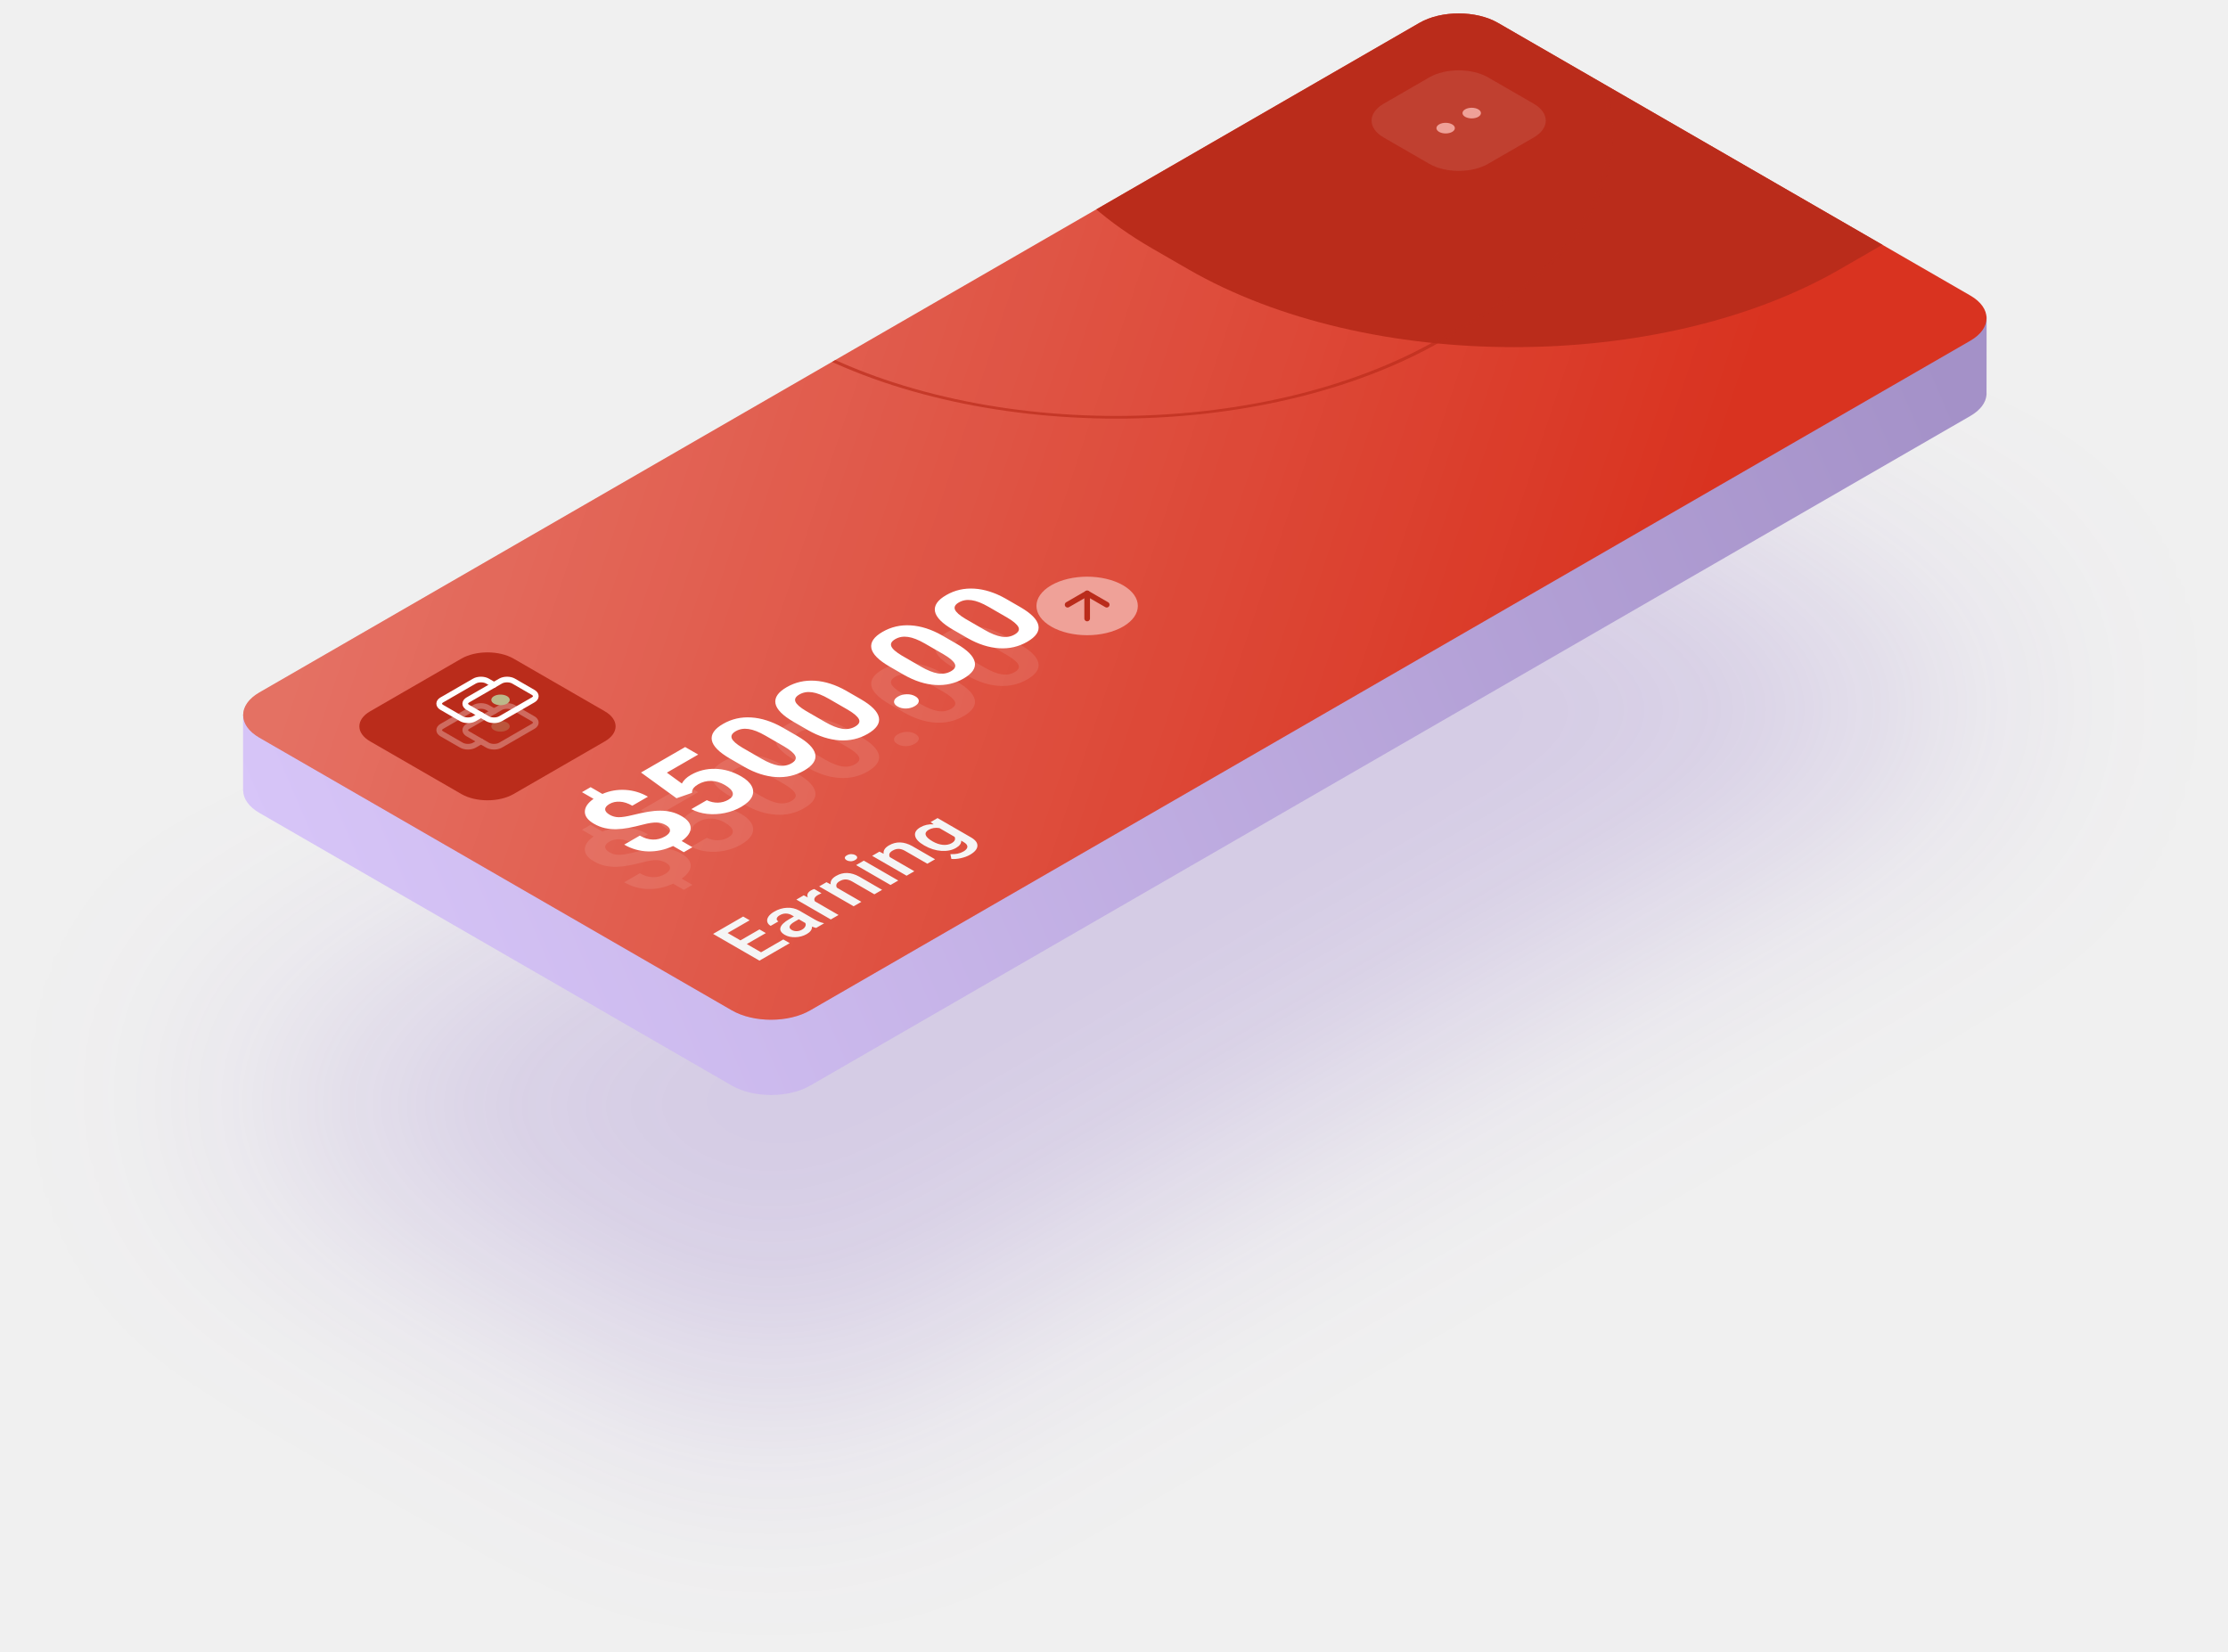
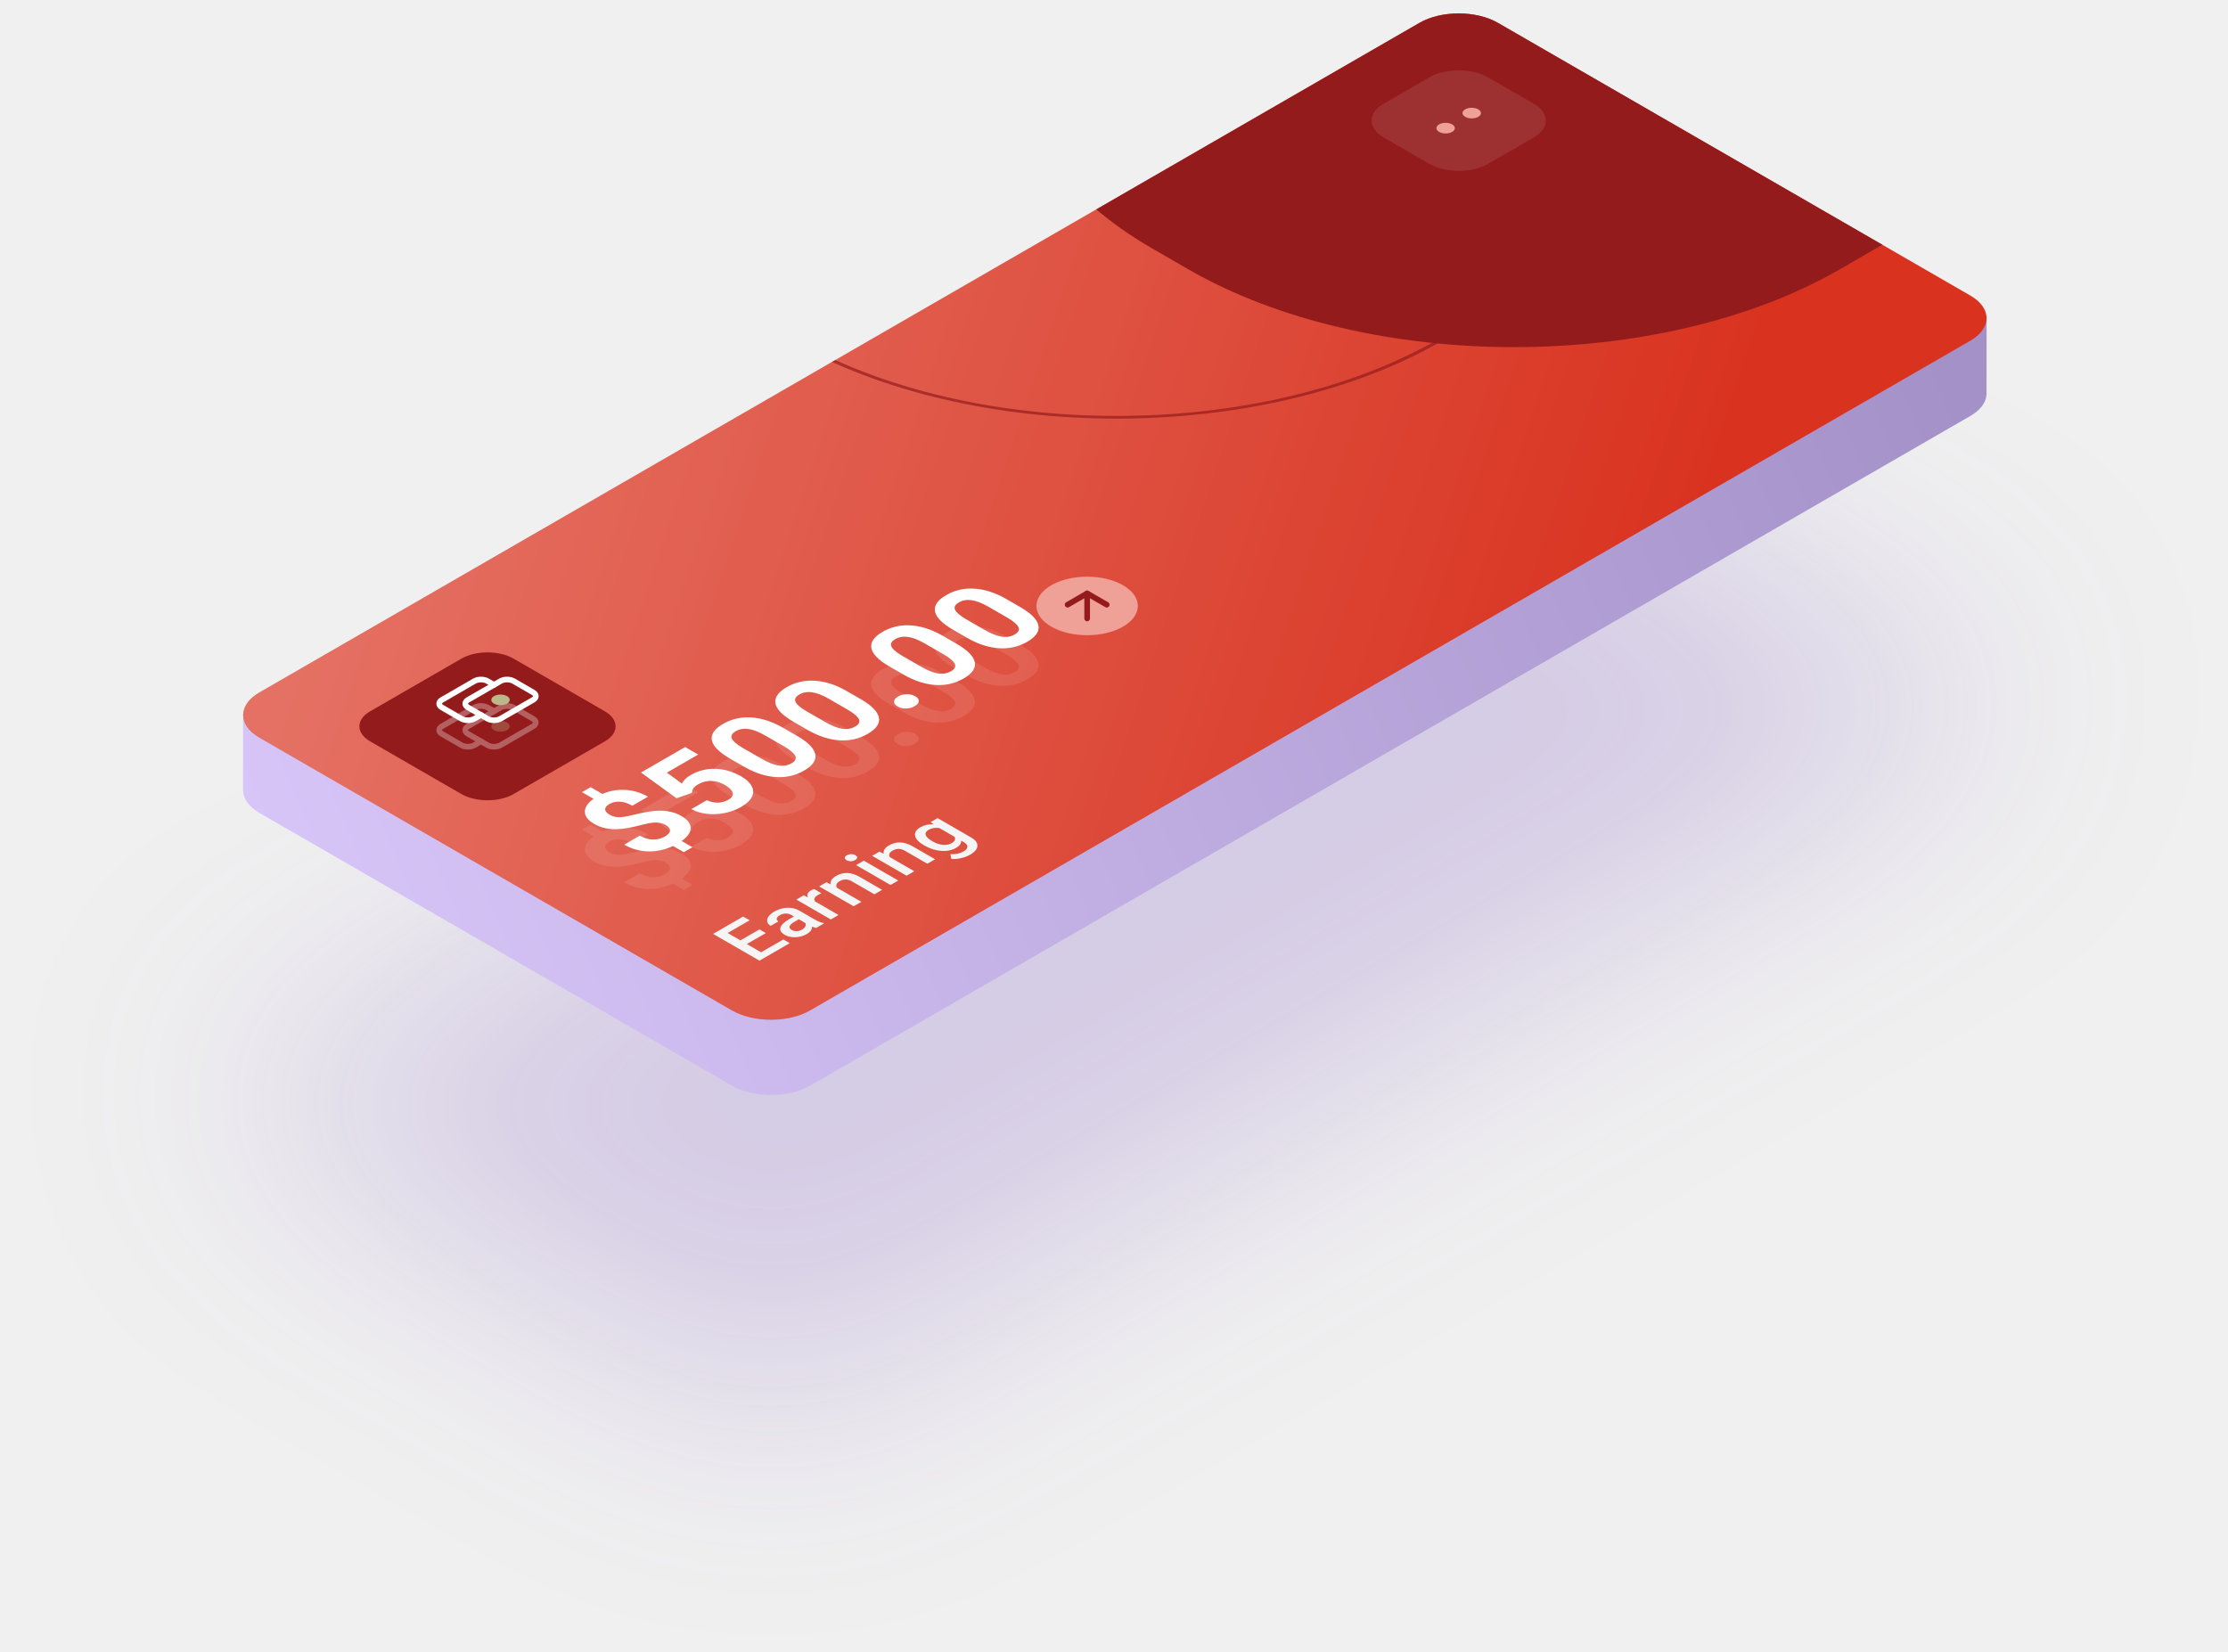
<svg xmlns="http://www.w3.org/2000/svg" width="592" height="439" viewBox="0 0 592 439" fill="none">
  <g filter="url(#filter0_d)">
    <path d="M76.76 199.5V189.996H64.585V210.157L64.614 210.172C64.676 212.295 66.11 214.407 68.916 216.027L194.478 288.515C200.218 291.828 209.524 291.828 215.263 288.515L523.543 110.543C526.279 108.963 527.71 106.916 527.838 104.847L527.84 104.845L527.84 104.804C527.849 104.634 527.85 104.463 527.841 104.292L527.862 84.011L510.501 91.014L397.981 26.056C392.241 22.742 382.935 22.742 377.196 26.056L76.76 199.5Z" fill="url(#paint0_linear)" />
  </g>
  <rect width="379.964" height="168.984" rx="12" transform="matrix(0.866041 -0.499972 0.866041 0.499972 58.5214 190.029)" fill="#d93320" />
  <rect width="379.964" height="168.984" rx="12" transform="matrix(0.866041 -0.499972 0.866041 0.499972 58.5214 190.029)" fill="url(#paint1_linear)" fill-opacity="0.3" />
  <mask id="mask0" mask-type="alpha" maskUnits="userSpaceOnUse" x="64" y="3" width="464" height="269">
    <rect width="379.964" height="168.984" rx="12" transform="matrix(0.866041 -0.499972 0.866041 0.499972 58.5214 190.029)" fill="#d93320" />
  </mask>
  <g mask="url(#mask0)">
</g>
  <mask id="mask1" mask-type="alpha" maskUnits="userSpaceOnUse" x="64" y="3" width="464" height="269">
    <rect width="379.964" height="168.984" rx="12" transform="matrix(0.866041 -0.499972 0.866041 0.499972 58.5214 190.029)" fill="#d93320" />
  </mask>
  <g mask="url(#mask1)">
-     <rect width="210.98" height="210.98" rx="100" transform="matrix(0.866041 -0.499972 0.866041 0.499972 219.59 16.0549)" fill="#ba2c1b" />
-     <rect opacity="0.7" x="0.866" width="209.98" height="209.98" rx="99.5" transform="matrix(0.866041 -0.499972 0.866041 0.499972 114.059 35.485)" stroke="#ba2c1b" />
+     <rect width="210.98" height="210.98" rx="100" transform="matrix(0.866041 -0.499972 0.866041 0.499972 219.59 16.0549)" fill="#941b1c" />
+     <rect opacity="0.7" x="0.866" width="209.98" height="209.98" rx="99.5" transform="matrix(0.866041 -0.499972 0.866041 0.499972 114.059 35.485)" stroke="#941b1c" />
  </g>
  <rect opacity="0.1" width="31.997" height="31.997" rx="9" transform="matrix(0.866041 -0.499972 0.866041 0.499972 359.875 32.052)" fill="#F5F5F5" />
  <rect width="4" height="4" rx="2" transform="matrix(0.866041 -0.499972 0.866041 0.499972 380.658 34.0517)" fill="#efa198" />
  <rect width="4" height="4" rx="2" transform="matrix(0.866041 -0.499972 0.866041 0.499972 387.586 30.0523)" fill="#efa198" />
  <rect width="21.998" height="21.998" rx="10.999" transform="matrix(0.866041 -0.499972 0.866041 0.499972 269.815 161.032)" fill="#efa198" />
  <g clipPath="url(#clip0)">
-     <path d="M288.868 157.699V164.365" stroke="#ba2c1b" stroke-width="1.5" stroke-linecap="round" stroke-linejoin="round" />
-     <path d="M283.671 160.699L288.868 157.699L294.064 160.699" stroke="#ba2c1b" stroke-width="1.5" stroke-linecap="round" stroke-linejoin="round" />
+     <path d="M288.868 157.699V164.365" stroke="#941b1c" stroke-width="1.5" stroke-linecap="round" stroke-linejoin="round" />
+     <path d="M283.671 160.699L288.868 157.699L294.064 160.699" stroke="#941b1c" stroke-width="1.5" stroke-linecap="round" stroke-linejoin="round" />
  </g>
  <path d="M203.491 247.968L198.433 250.887L202.222 253.075L208.134 249.662L209.842 250.648L201.791 255.296L189.477 248.187L197.469 243.573L199.194 244.569L193.342 247.948L196.742 249.911L201.799 246.991L203.491 247.968ZM216.854 246.6C216.589 246.552 216.225 246.433 215.763 246.244C215.791 247.015 215.331 247.675 214.384 248.221C213.465 248.752 212.453 249.034 211.348 249.066C210.243 249.099 209.304 248.892 208.531 248.446C207.556 247.883 207.17 247.243 207.373 246.527C207.576 245.805 208.351 245.054 209.699 244.276L210.959 243.549L210.358 243.202C209.885 242.929 209.374 242.787 208.827 242.777C208.275 242.764 207.728 242.914 207.187 243.227C206.719 243.497 206.454 243.787 206.392 244.096C206.324 244.402 206.471 244.659 206.831 244.867L204.776 246.054C204.274 245.764 203.973 245.398 203.871 244.955C203.764 244.509 203.871 244.05 204.193 243.578C204.52 243.103 205.036 242.662 205.74 242.255C206.812 241.637 207.937 241.3 209.115 241.244C210.288 241.186 211.37 241.433 212.363 241.986L216.49 244.369C217.313 244.844 218.085 245.157 218.807 245.307L218.951 245.39L216.854 246.6ZM213.115 247.05C213.521 246.815 213.803 246.539 213.961 246.22C214.125 245.897 214.13 245.588 213.978 245.292L212.253 244.296L211.145 244.936C210.384 245.375 209.944 245.782 209.825 246.156C209.707 246.53 209.89 246.858 210.375 247.138C210.77 247.365 211.215 247.473 211.711 247.46C212.208 247.44 212.676 247.304 213.115 247.05ZM218.274 237.382C217.959 237.512 217.657 237.661 217.369 237.827C216.428 238.37 216.154 238.945 216.549 239.55L222.808 243.163L220.752 244.35L211.601 239.067L213.564 237.934L214.638 238.495C214.339 237.75 214.629 237.123 215.509 236.616C215.802 236.446 216.084 236.329 216.355 236.264L218.274 237.382ZM219.602 234.448L220.719 235.024C220.578 234.161 221.057 233.413 222.156 232.778C224.062 231.678 226.123 231.748 228.339 232.988L234.386 236.479L232.331 237.665L226.402 234.243C225.821 233.907 225.266 233.733 224.736 233.72C224.206 233.701 223.656 233.855 223.087 234.184C222.258 234.663 222.015 235.236 222.359 235.903L228.872 239.662L226.816 240.849L217.665 235.566L219.602 234.448ZM238.674 234.004L236.619 235.19L227.468 229.907L229.523 228.721L238.674 234.004ZM224.964 228.608C224.648 228.426 224.485 228.218 224.474 227.983C224.468 227.746 224.651 227.519 225.023 227.305C225.396 227.09 225.787 226.984 226.199 226.987C226.611 226.991 226.974 227.083 227.29 227.266C227.6 227.445 227.758 227.653 227.764 227.891C227.764 228.125 227.578 228.35 227.205 228.564C226.833 228.779 226.444 228.887 226.038 228.887C225.632 228.88 225.274 228.787 224.964 228.608ZM233.675 226.323L234.792 226.899C234.651 226.037 235.13 225.288 236.229 224.653C238.135 223.553 240.196 223.623 242.412 224.863L248.459 228.354L246.404 229.541L240.475 226.118C239.894 225.783 239.339 225.609 238.809 225.596C238.279 225.576 237.729 225.731 237.16 226.06C236.331 226.538 236.089 227.111 236.432 227.778L242.945 231.538L240.89 232.724L231.739 227.441L233.675 226.323ZM245.558 224.668C244.137 223.848 243.337 223.002 243.156 222.129C242.976 221.25 243.438 220.492 244.543 219.854C245.586 219.252 246.77 218.988 248.095 219.063L247.266 218.477L249.119 217.408L257.99 222.53C259.191 223.223 259.764 223.986 259.707 224.819C259.657 225.649 258.997 226.431 257.728 227.163C257.057 227.55 256.26 227.848 255.335 228.057C254.421 228.265 253.573 228.335 252.789 228.267L252.527 226.992C253.908 227.061 255.061 226.828 255.986 226.294C256.668 225.9 257.021 225.482 257.043 225.039C257.071 224.6 256.728 224.173 256.011 223.76L255.394 223.404C255.462 224.126 255.002 224.772 254.015 225.342C252.944 225.96 251.642 226.221 250.108 226.123C248.58 226.022 247.063 225.537 245.558 224.668ZM247.782 223.589C248.701 224.12 249.612 224.43 250.514 224.522C251.416 224.606 252.2 224.457 252.865 224.072C253.694 223.594 253.953 223.034 253.643 222.393L249.618 220.069C248.535 219.893 247.579 220.044 246.751 220.523C246.074 220.913 245.815 221.372 245.972 221.9C246.136 222.424 246.739 222.987 247.782 223.589Z" fill="#F5F5F5" />
  <path opacity="0.1" d="M176.95 229.286C176.164 228.832 175.321 228.6 174.42 228.589C173.519 228.567 172.349 228.744 170.911 229.12C169.474 229.496 168.184 229.793 167.044 230.008C165.894 230.219 164.796 230.338 163.751 230.365C162.707 230.382 161.691 230.282 160.703 230.066C159.726 229.845 158.767 229.463 157.828 228.921C156.208 227.986 155.398 226.921 155.398 225.725C155.398 224.53 156.17 223.387 157.713 222.297L154.636 220.521L156.936 219.193L160.056 220.994C161.992 220.153 164.029 219.796 166.167 219.923C168.295 220.045 170.293 220.646 172.162 221.725L168.007 224.123C166.857 223.459 165.759 223.102 164.715 223.053C163.67 222.992 162.75 223.191 161.954 223.65C161.168 224.104 160.785 224.585 160.804 225.095C160.814 225.598 161.211 226.077 161.997 226.531C162.726 226.951 163.521 227.167 164.384 227.178C165.247 227.189 166.478 226.998 168.079 226.605C169.689 226.207 171.07 225.914 172.22 225.725C173.36 225.532 174.444 225.438 175.469 225.443C176.485 225.443 177.458 225.557 178.388 225.783C179.308 226.005 180.204 226.367 181.076 226.871C182.706 227.812 183.521 228.868 183.521 230.042C183.521 231.215 182.72 232.368 181.12 233.503L183.981 235.155L181.695 236.474L178.848 234.831C176.672 235.843 174.453 236.322 172.191 236.267C169.929 236.2 167.815 235.6 165.85 234.466L170.006 232.067C171.146 232.725 172.292 233.077 173.442 233.121C174.592 233.154 175.675 232.877 176.691 232.291C177.535 231.804 177.98 231.292 178.028 230.755C178.067 230.213 177.707 229.723 176.95 229.286ZM179.754 222.14L170.322 215.3L182.054 208.527L185.519 210.527L177.194 215.333L181.177 218.23C181.637 217.356 182.423 216.598 183.535 215.956C185.529 214.805 187.709 214.26 190.077 214.321C192.444 214.382 194.74 215.054 196.964 216.338C198.315 217.118 199.24 217.984 199.739 218.936C200.237 219.876 200.251 220.825 199.782 221.783C199.302 222.734 198.339 223.628 196.892 224.464C195.627 225.194 194.198 225.725 192.607 226.057C191.007 226.384 189.425 226.461 187.863 226.29C186.31 226.113 184.92 225.692 183.693 225.028L187.805 222.654C188.764 223.108 189.746 223.327 190.753 223.31C191.759 223.282 192.684 223.025 193.527 222.538C194.467 221.996 194.855 221.384 194.692 220.704C194.52 220.018 193.815 219.318 192.579 218.604C191.39 217.918 190.187 217.561 188.97 217.533C187.752 217.505 186.607 217.801 185.533 218.421C184.546 218.991 184.005 219.603 183.909 220.255L183.88 220.704L179.754 222.14ZM211.773 205.547C214.667 207.218 216.282 208.843 216.618 210.42C216.953 211.997 215.966 213.452 213.656 214.786C211.375 216.103 208.878 216.675 206.165 216.504C203.453 216.332 200.678 215.444 197.841 213.839L193.988 211.615C191.064 209.927 189.449 208.297 189.142 206.726C188.845 205.149 189.837 203.702 192.118 202.385C194.4 201.068 196.897 200.495 199.609 200.667C202.312 200.833 205.082 201.718 207.919 203.323L211.773 205.547ZM203.391 205.506C201.656 204.504 200.156 203.915 198.89 203.738C197.625 203.55 196.489 203.746 195.483 204.327C194.505 204.892 194.16 205.528 194.448 206.236C194.735 206.933 195.665 207.752 197.237 208.693L202.327 211.631C204.033 212.616 205.533 213.217 206.827 213.433C208.121 213.637 209.281 213.444 210.306 212.852C211.322 212.265 211.658 211.612 211.313 210.893C210.968 210.173 209.985 209.335 208.365 208.378L203.391 205.506ZM228.681 195.786C231.575 197.457 233.191 199.081 233.526 200.658C233.862 202.235 232.874 203.691 230.564 205.024C228.283 206.341 225.786 206.914 223.074 206.743C220.361 206.571 217.586 205.683 214.749 204.078L210.896 201.854C207.972 200.166 206.357 198.536 206.05 196.965C205.753 195.388 206.745 193.941 209.027 192.624C211.308 191.307 213.805 190.734 216.517 190.906C219.22 191.072 221.99 191.957 224.828 193.562L228.681 195.786ZM220.299 195.745C218.564 194.743 217.064 194.154 215.798 193.977C214.533 193.788 213.397 193.985 212.391 194.566C211.413 195.13 211.068 195.767 211.356 196.475C211.643 197.172 212.573 197.991 214.145 198.932L219.235 201.87C220.941 202.855 222.441 203.456 223.735 203.671C225.029 203.876 226.189 203.682 227.214 203.09C228.23 202.504 228.566 201.851 228.221 201.132C227.876 200.412 226.893 199.574 225.273 198.617L220.299 195.745ZM238.501 197.753C237.839 197.371 237.523 196.934 237.552 196.442C237.59 195.944 237.945 195.501 238.616 195.114C239.296 194.721 240.063 194.516 240.916 194.5C241.779 194.477 242.541 194.657 243.202 195.039C243.854 195.415 244.165 195.85 244.137 196.342C244.098 196.829 243.734 197.272 243.044 197.67C242.364 198.063 241.601 198.271 240.758 198.293C239.905 198.309 239.152 198.13 238.501 197.753ZM254.158 181.078C257.053 182.749 258.668 184.373 259.003 185.95C259.339 187.527 258.351 188.983 256.041 190.316C253.76 191.633 251.263 192.206 248.551 192.034C245.838 191.863 243.063 190.975 240.226 189.37L236.373 187.145C233.449 185.458 231.834 183.828 231.528 182.257C231.23 180.68 232.222 179.232 234.504 177.916C236.785 176.599 239.282 176.026 241.994 176.197C244.697 176.363 247.468 177.249 250.305 178.853L254.158 181.078ZM245.776 181.036C244.041 180.035 242.541 179.446 241.276 179.268C240.01 179.08 238.875 179.277 237.868 179.858C236.89 180.422 236.545 181.059 236.833 181.767C237.12 182.464 238.05 183.283 239.622 184.224L244.712 187.162C246.418 188.147 247.918 188.747 249.212 188.963C250.506 189.168 251.666 188.974 252.691 188.382C253.707 187.796 254.043 187.143 253.698 186.423C253.353 185.704 252.37 184.866 250.75 183.908L245.776 181.036ZM271.066 171.317C273.961 172.988 275.576 174.612 275.911 176.189C276.247 177.766 275.26 179.221 272.95 180.555C270.668 181.872 268.171 182.445 265.459 182.273C262.746 182.102 259.971 181.214 257.134 179.609L253.281 177.384C250.357 175.697 248.742 174.067 248.436 172.495C248.139 170.918 249.131 169.471 251.412 168.154C253.693 166.837 256.19 166.265 258.903 166.436C261.606 166.602 264.376 167.488 267.213 169.092L271.066 171.317ZM262.684 171.275C260.949 170.274 259.449 169.684 258.184 169.507C256.918 169.319 255.783 169.516 254.776 170.097C253.799 170.661 253.453 171.297 253.741 172.006C254.029 172.703 254.958 173.522 256.53 174.463L261.62 177.401C263.326 178.386 264.826 178.986 266.12 179.202C267.414 179.407 268.574 179.213 269.6 178.621C270.616 178.034 270.951 177.382 270.606 176.662C270.261 175.943 269.278 175.104 267.659 174.147L262.684 171.275Z" fill="white" />
  <path d="M176.95 219.286C176.164 218.832 175.321 218.6 174.42 218.589C173.519 218.567 172.349 218.744 170.911 219.12C169.474 219.496 168.184 219.793 167.044 220.008C165.894 220.219 164.796 220.338 163.751 220.365C162.707 220.382 161.691 220.282 160.703 220.066C159.726 219.845 158.767 219.463 157.828 218.921C156.208 217.986 155.398 216.921 155.398 215.725C155.398 214.53 156.17 213.387 157.713 212.297L154.636 210.521L156.936 209.193L160.056 210.994C161.992 210.153 164.029 209.796 166.167 209.923C168.295 210.045 170.293 210.646 172.162 211.725L168.007 214.123C166.857 213.459 165.759 213.102 164.715 213.053C163.67 212.992 162.75 213.191 161.954 213.65C161.168 214.104 160.785 214.585 160.804 215.095C160.814 215.598 161.211 216.077 161.997 216.531C162.726 216.951 163.521 217.167 164.384 217.178C165.247 217.189 166.478 216.998 168.079 216.605C169.689 216.207 171.07 215.914 172.22 215.725C173.36 215.532 174.444 215.438 175.469 215.443C176.485 215.443 177.458 215.557 178.388 215.783C179.308 216.005 180.204 216.367 181.076 216.871C182.706 217.812 183.521 218.868 183.521 220.042C183.521 221.215 182.72 222.368 181.12 223.503L183.981 225.155L181.695 226.474L178.848 224.831C176.672 225.843 174.453 226.322 172.191 226.267C169.929 226.2 167.815 225.6 165.85 224.466L170.006 222.067C171.146 222.725 172.292 223.077 173.442 223.121C174.592 223.154 175.675 222.877 176.691 222.291C177.535 221.804 177.98 221.292 178.028 220.755C178.067 220.213 177.707 219.723 176.95 219.286ZM179.754 212.14L170.322 205.3L182.054 198.527L185.519 200.527L177.194 205.333L181.177 208.23C181.637 207.356 182.423 206.598 183.535 205.956C185.529 204.805 187.709 204.26 190.077 204.321C192.444 204.382 194.74 205.054 196.964 206.338C198.315 207.118 199.24 207.984 199.739 208.936C200.237 209.876 200.251 210.825 199.782 211.783C199.302 212.734 198.339 213.628 196.892 214.464C195.627 215.194 194.198 215.725 192.607 216.057C191.007 216.384 189.425 216.461 187.863 216.29C186.31 216.113 184.92 215.692 183.693 215.028L187.805 212.654C188.764 213.108 189.746 213.327 190.753 213.31C191.759 213.282 192.684 213.025 193.527 212.538C194.467 211.996 194.855 211.384 194.692 210.704C194.52 210.018 193.815 209.318 192.579 208.604C191.39 207.918 190.187 207.561 188.97 207.533C187.752 207.505 186.607 207.801 185.533 208.421C184.546 208.991 184.005 209.603 183.909 210.255L183.88 210.704L179.754 212.14ZM211.773 195.547C214.667 197.218 216.282 198.843 216.618 200.42C216.953 201.997 215.966 203.452 213.656 204.786C211.375 206.103 208.878 206.675 206.165 206.504C203.453 206.332 200.678 205.444 197.841 203.839L193.988 201.615C191.064 199.927 189.449 198.297 189.142 196.726C188.845 195.149 189.837 193.702 192.118 192.385C194.4 191.068 196.897 190.495 199.609 190.667C202.312 190.833 205.082 191.718 207.919 193.323L211.773 195.547ZM203.391 195.506C201.656 194.504 200.156 193.915 198.89 193.738C197.625 193.55 196.489 193.746 195.483 194.327C194.505 194.892 194.16 195.528 194.448 196.236C194.735 196.933 195.665 197.752 197.237 198.693L202.327 201.631C204.033 202.616 205.533 203.217 206.827 203.433C208.121 203.637 209.281 203.444 210.306 202.852C211.322 202.265 211.658 201.612 211.313 200.893C210.968 200.173 209.985 199.335 208.365 198.378L203.391 195.506ZM228.681 185.786C231.575 187.457 233.191 189.081 233.526 190.658C233.862 192.235 232.874 193.691 230.564 195.024C228.283 196.341 225.786 196.914 223.074 196.743C220.361 196.571 217.586 195.683 214.749 194.078L210.896 191.854C207.972 190.166 206.357 188.536 206.05 186.965C205.753 185.388 206.745 183.941 209.027 182.624C211.308 181.307 213.805 180.734 216.517 180.906C219.22 181.072 221.99 181.957 224.828 183.562L228.681 185.786ZM220.299 185.745C218.564 184.743 217.064 184.154 215.798 183.977C214.533 183.788 213.397 183.985 212.391 184.566C211.413 185.13 211.068 185.767 211.356 186.475C211.643 187.172 212.573 187.991 214.145 188.932L219.235 191.87C220.941 192.855 222.441 193.456 223.735 193.671C225.029 193.876 226.189 193.682 227.214 193.09C228.23 192.504 228.566 191.851 228.221 191.132C227.876 190.412 226.893 189.574 225.273 188.617L220.299 185.745ZM238.501 187.753C237.839 187.371 237.523 186.934 237.552 186.442C237.59 185.944 237.945 185.501 238.616 185.114C239.296 184.721 240.063 184.516 240.916 184.5C241.779 184.477 242.541 184.657 243.202 185.039C243.854 185.415 244.165 185.85 244.137 186.342C244.098 186.829 243.734 187.272 243.044 187.67C242.364 188.063 241.601 188.271 240.758 188.293C239.905 188.309 239.152 188.13 238.501 187.753ZM254.158 171.078C257.053 172.749 258.668 174.373 259.003 175.95C259.339 177.527 258.351 178.983 256.041 180.316C253.76 181.633 251.263 182.206 248.551 182.034C245.838 181.863 243.063 180.975 240.226 179.37L236.373 177.145C233.449 175.458 231.834 173.828 231.528 172.257C231.23 170.68 232.222 169.232 234.504 167.916C236.785 166.599 239.282 166.026 241.994 166.197C244.697 166.363 247.468 167.249 250.305 168.853L254.158 171.078ZM245.776 171.036C244.041 170.035 242.541 169.446 241.276 169.268C240.01 169.08 238.875 169.277 237.868 169.858C236.89 170.422 236.545 171.059 236.833 171.767C237.12 172.464 238.05 173.283 239.622 174.224L244.712 177.162C246.418 178.147 247.918 178.747 249.212 178.963C250.506 179.168 251.666 178.974 252.691 178.382C253.707 177.796 254.043 177.143 253.698 176.423C253.353 175.704 252.37 174.866 250.75 173.908L245.776 171.036ZM271.066 161.317C273.961 162.988 275.576 164.612 275.911 166.189C276.247 167.766 275.26 169.221 272.95 170.555C270.668 171.872 268.171 172.445 265.459 172.273C262.746 172.102 259.971 171.214 257.134 169.609L253.281 167.384C250.357 165.697 248.742 164.067 248.436 162.495C248.139 160.918 249.131 159.471 251.412 158.154C253.693 156.837 256.19 156.265 258.903 156.436C261.606 156.602 264.376 157.488 267.213 159.092L271.066 161.317ZM262.684 161.275C260.949 160.274 259.449 159.684 258.184 159.507C256.918 159.319 255.783 159.516 254.776 160.097C253.799 160.661 253.453 161.297 253.741 162.006C254.029 162.703 254.958 163.522 256.53 164.463L261.62 167.401C263.326 168.386 264.826 168.986 266.12 169.202C267.414 169.407 268.574 169.213 269.6 168.621C270.616 168.034 270.951 167.382 270.606 166.662C270.261 165.943 269.278 165.104 267.659 164.147L262.684 161.275Z" fill="white" />
-   <rect width="43.996" height="43.996" rx="8" transform="matrix(0.866041 -0.499972 0.866041 0.499972 91.4277 193.028)" fill="#ba2c1b" />
+   <rect width="43.996" height="43.996" rx="8" transform="matrix(0.866041 -0.499972 0.866041 0.499972 91.4277 193.028)" fill="#941b1c" />
  <g opacity="0.3" clipPath="url(#clip1)">
    <path d="M132.997 188.029L124.337 193.028C123.381 193.58 123.381 194.476 124.337 195.028L129.533 198.027C130.489 198.58 132.04 198.58 132.997 198.027L141.656 193.028C142.613 192.476 142.613 191.581 141.656 191.028L136.461 188.029C135.504 187.477 133.953 187.477 132.997 188.029Z" stroke="white" stroke-width="1.5" stroke-linecap="round" stroke-linejoin="round" />
    <path d="M134.728 194.028C135.684 193.476 135.684 192.58 134.728 192.028C133.771 191.476 132.22 191.476 131.264 192.028C130.307 192.58 130.307 193.476 131.264 194.028C132.22 194.58 133.771 194.58 134.728 194.028Z" fill="#BCB88A" />
    <path d="M131.264 189.029L129.532 188.029C129.073 187.764 128.45 187.615 127.8 187.615C127.151 187.615 126.528 187.764 126.068 188.029L117.409 193.028C116.949 193.293 116.691 193.653 116.691 194.028C116.691 194.403 116.949 194.763 117.409 195.028L122.605 198.027C123.064 198.293 123.687 198.442 124.336 198.442C124.986 198.442 125.609 198.293 126.068 198.027L127.8 197.028" stroke="white" stroke-width="1.5" stroke-linecap="round" stroke-linejoin="round" />
  </g>
  <g clipPath="url(#clip2)">
    <path d="M132.997 181.001L124.337 186C123.381 186.552 123.381 187.448 124.337 188L129.533 190.999C130.489 191.552 132.04 191.552 132.997 190.999L141.656 186C142.613 185.448 142.613 184.553 141.656 184L136.461 181.001C135.504 180.449 133.953 180.449 132.997 181.001Z" stroke="white" stroke-width="1.5" stroke-linecap="round" stroke-linejoin="round" />
    <path d="M134.728 187C135.684 186.448 135.684 185.552 134.728 185C133.771 184.448 132.22 184.448 131.264 185C130.307 185.552 130.307 186.448 131.264 187C132.22 187.552 133.771 187.552 134.728 187Z" fill="#BCB88A" />
    <path d="M131.264 182.001L129.532 181.001C129.073 180.736 128.45 180.587 127.8 180.587C127.151 180.587 126.528 180.736 126.068 181.001L117.409 186C116.949 186.265 116.691 186.625 116.691 187C116.691 187.375 116.949 187.735 117.409 188L122.605 190.999C123.064 191.264 123.687 191.413 124.336 191.413C124.986 191.413 125.609 191.264 126.068 190.999L127.8 189.999" stroke="white" stroke-width="1.5" stroke-linecap="round" stroke-linejoin="round" />
  </g>
  <defs>
    <filter id="filter0_d" x="0.585" y="23.57" width="591.276" height="415.43" filterUnits="userSpaceOnUse" color-interpolation-filters="sRGB">
      <feFlood flood-opacity="0" result="BackgroundImageFix" />
      <feColorMatrix in="SourceAlpha" type="matrix" values="0 0 0 0 0 0 0 0 0 0 0 0 0 0 0 0 0 0 127 0" />
      <feOffset dy="84" />
      <feGaussianBlur stdDeviation="32" />
      <feColorMatrix type="matrix" values="0 0 0 0 0.404 0 0 0 0 0.227 0 0 0 0 0.718 0 0 0 0.2 0" />
      <feBlend mode="normal" in2="BackgroundImageFix" result="effect1_dropShadow" />
      <feBlend mode="normal" in="SourceGraphic" in2="effect1_dropShadow" result="shape" />
    </filter>
    <linearGradient id="paint0_linear" x1="511.423" y1="84.089" x2="87.594" y2="266.682" gradientUnits="userSpaceOnUse">
      <stop stop-color="#A491C8" />
      <stop offset="1" stop-color="#D7C5F8" />
    </linearGradient>
    <linearGradient id="paint1_linear" x1="26.721" y1="-0.478" x2="187.458" y2="236.961" gradientUnits="userSpaceOnUse">
      <stop stop-color="white" />
      <stop offset="1" stop-color="white" stop-opacity="0" />
    </linearGradient>
    <clipPath id="clip0">
      <rect width="15.998" height="15.998" fill="white" transform="matrix(0.866041 -0.499972 0.866041 0.499972 275.011 161.032)" />
    </clipPath>
    <clipPath id="clip1">
      <rect width="23.998" height="23.998" fill="white" transform="matrix(0.866041 -0.499972 0.866041 0.499972 108.749 193.028)" />
    </clipPath>
    <clipPath id="clip2">
      <rect width="23.998" height="23.998" fill="white" transform="matrix(0.866041 -0.499972 0.866041 0.499972 108.749 186)" />
    </clipPath>
  </defs>
</svg>
